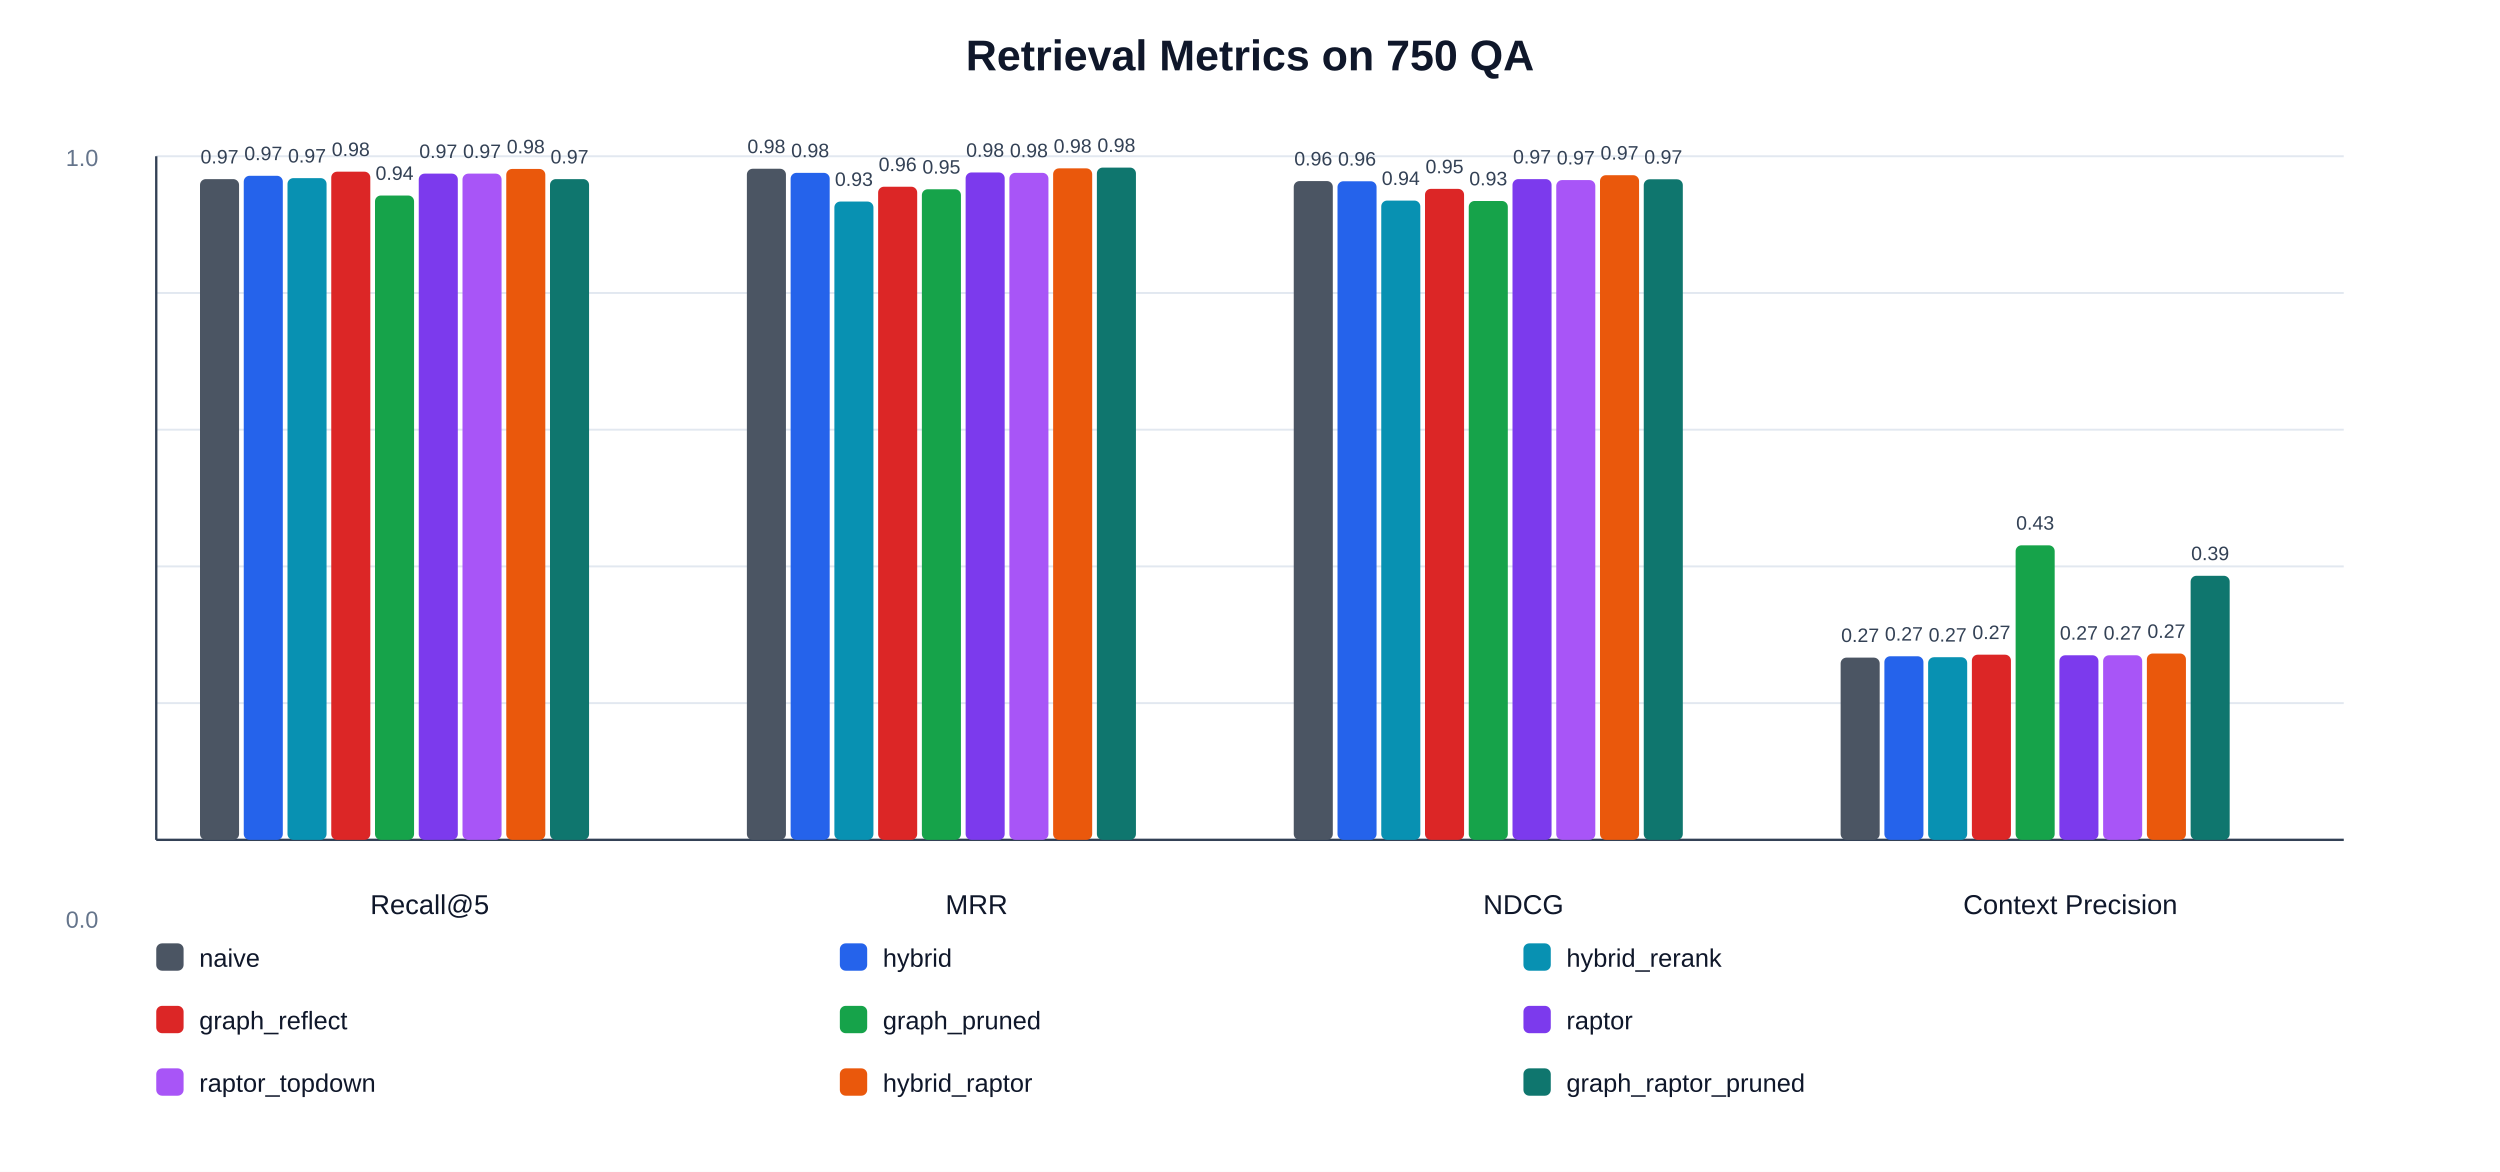
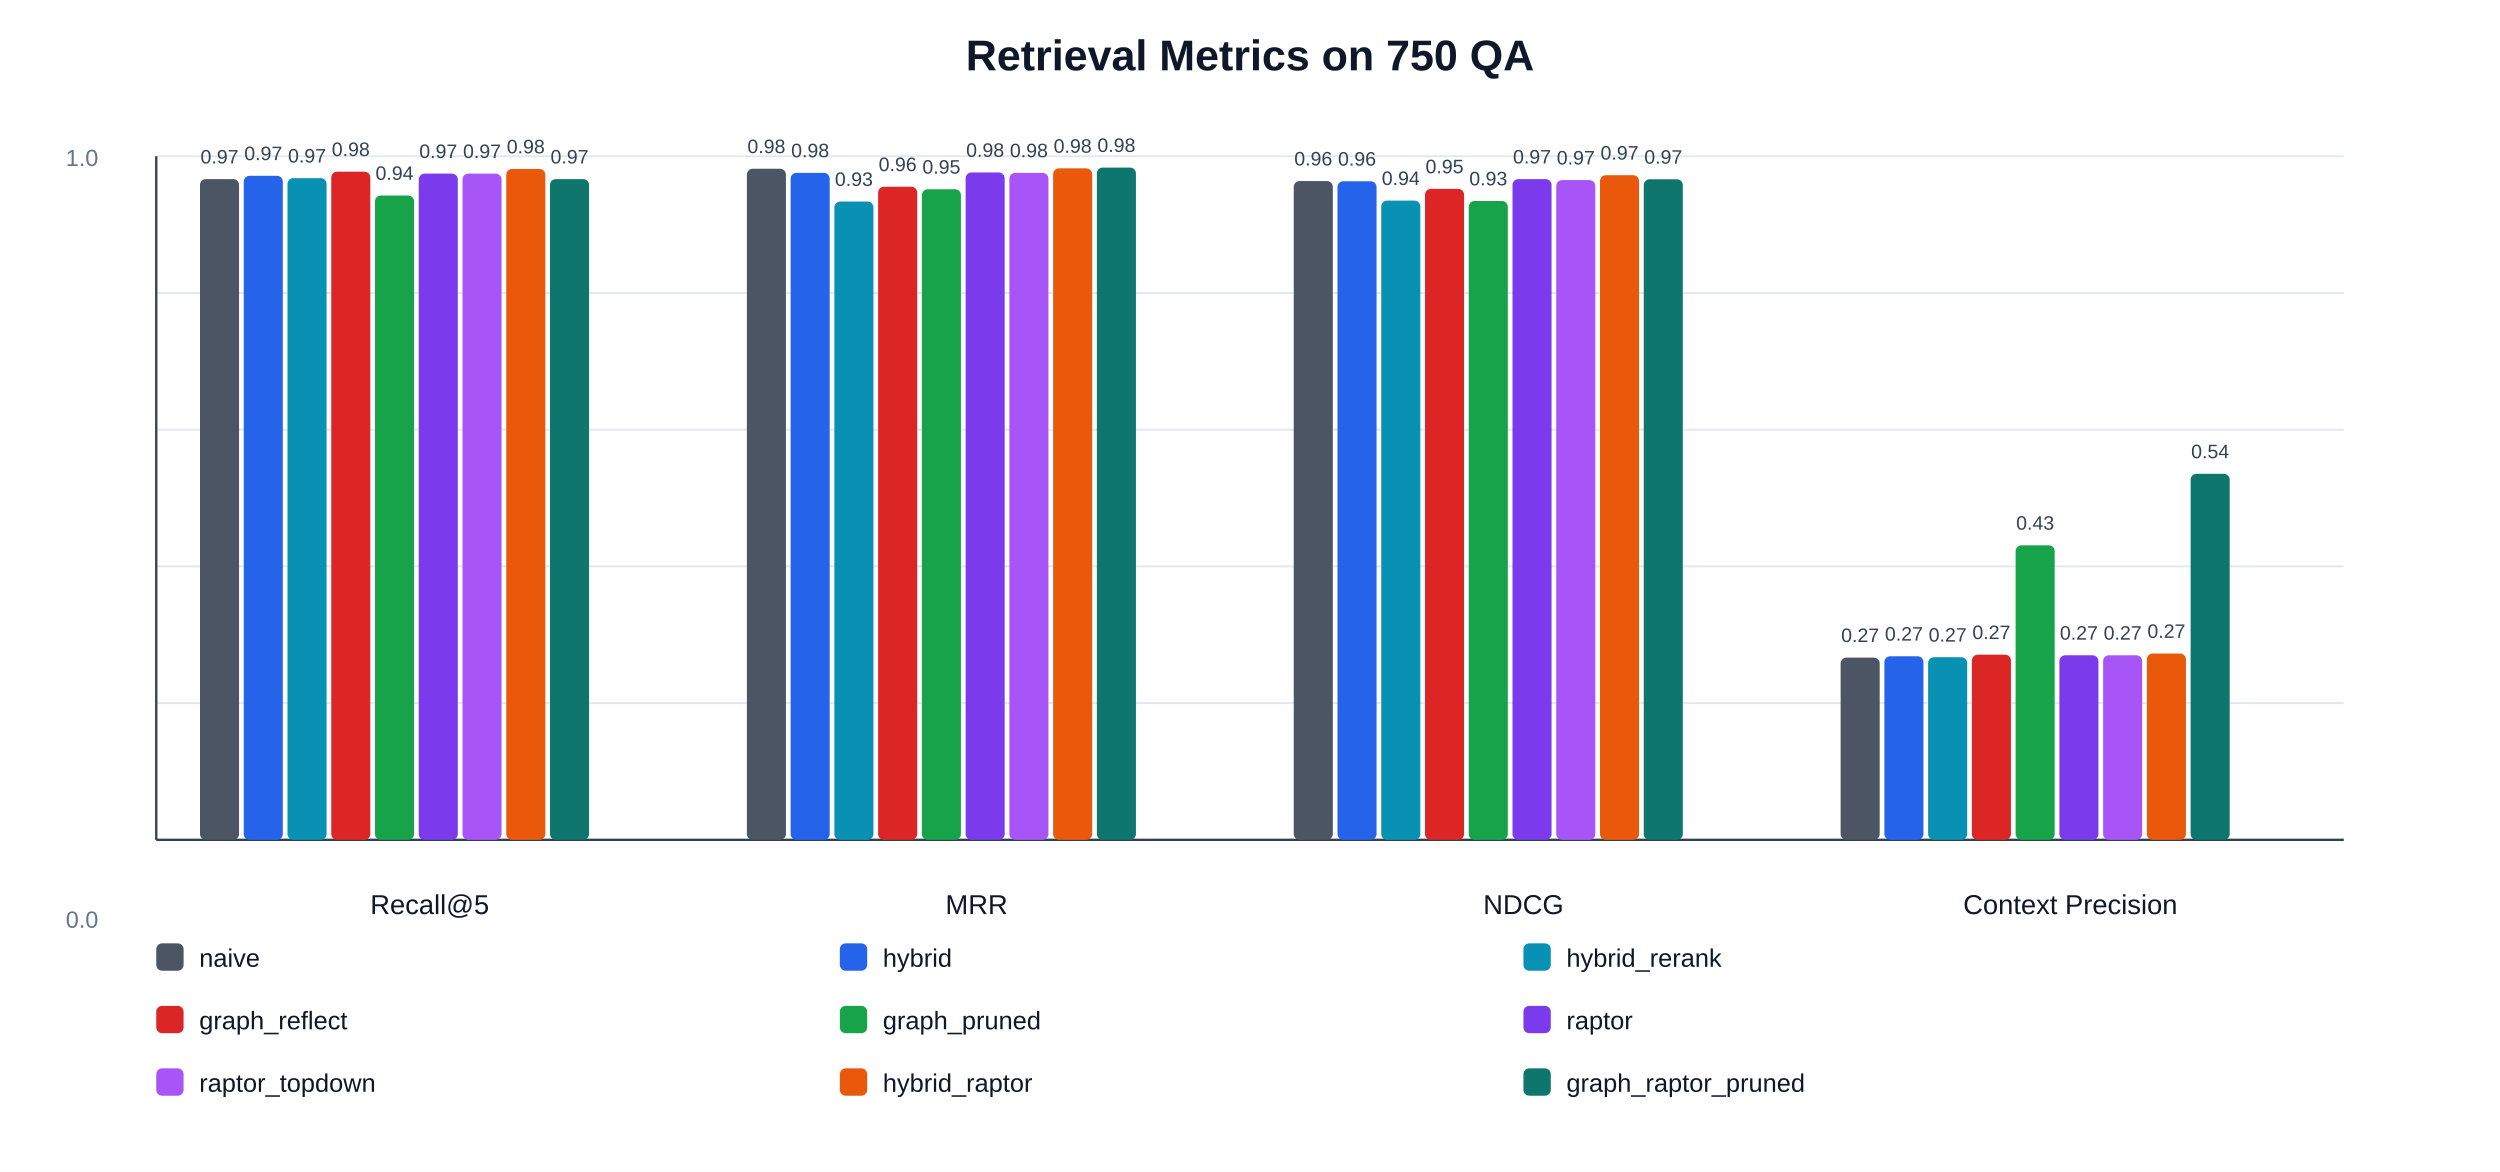
<svg xmlns="http://www.w3.org/2000/svg" width="1280" height="600" viewBox="0 0 1280 600">
  <rect width="100%" height="100%" fill="#ffffff" />
  <text x="640.0" y="36.0" font-family="Arial, sans-serif" font-size="22" font-weight="700" text-anchor="middle" fill="#0f172a">Retrieval Metrics on 750 QA</text>
  <text x="42.0" y="85.0" font-family="Arial, sans-serif" font-size="12" font-weight="400" text-anchor="middle" fill="#64748b">1.0</text>
  <text x="42.0" y="475.0" font-family="Arial, sans-serif" font-size="12" font-weight="400" text-anchor="middle" fill="#64748b">0.0</text>
  <line x1="80" y1="430.0" x2="1200" y2="430.0" stroke="#e2e8f0" />
  <line x1="80" y1="360.0" x2="1200" y2="360.0" stroke="#e2e8f0" />
  <line x1="80" y1="290.0" x2="1200" y2="290.0" stroke="#e2e8f0" />
  <line x1="80" y1="220.0" x2="1200" y2="220.0" stroke="#e2e8f0" />
  <line x1="80" y1="150.0" x2="1200" y2="150.0" stroke="#e2e8f0" />
  <line x1="80" y1="80.0" x2="1200" y2="80.0" stroke="#e2e8f0" />
  <line x1="80" y1="80" x2="80" y2="430" stroke="#334155" stroke-width="1.2" />
  <line x1="80" y1="430" x2="1200" y2="430" stroke="#334155" stroke-width="1.2" />
  <rect x="102.4" y="91.7" width="20.0" height="338.3" fill="#4b5563" rx="3" />
  <text x="112.4" y="83.7" font-family="Arial, sans-serif" font-size="10" font-weight="400" text-anchor="middle" fill="#334155">0.97</text>
  <rect x="124.8" y="90.0" width="20.0" height="340.0" fill="#2563eb" rx="3" />
  <text x="134.8" y="82.0" font-family="Arial, sans-serif" font-size="10" font-weight="400" text-anchor="middle" fill="#334155">0.97</text>
  <rect x="147.2" y="91.2" width="20.0" height="338.8" fill="#0891b2" rx="3" />
  <text x="157.2" y="83.2" font-family="Arial, sans-serif" font-size="10" font-weight="400" text-anchor="middle" fill="#334155">0.97</text>
  <rect x="169.6" y="87.9" width="20.0" height="342.1" fill="#dc2626" rx="3" />
  <text x="179.6" y="79.9" font-family="Arial, sans-serif" font-size="10" font-weight="400" text-anchor="middle" fill="#334155">0.98</text>
  <rect x="192.0" y="100.1" width="20.0" height="329.9" fill="#16a34a" rx="3" />
  <text x="202.0" y="92.1" font-family="Arial, sans-serif" font-size="10" font-weight="400" text-anchor="middle" fill="#334155">0.94</text>
  <rect x="214.4" y="88.9" width="20.0" height="341.1" fill="#7c3aed" rx="3" />
  <text x="224.4" y="80.9" font-family="Arial, sans-serif" font-size="10" font-weight="400" text-anchor="middle" fill="#334155">0.97</text>
  <rect x="236.8" y="88.9" width="20.0" height="341.1" fill="#a855f7" rx="3" />
  <text x="246.8" y="80.9" font-family="Arial, sans-serif" font-size="10" font-weight="400" text-anchor="middle" fill="#334155">0.97</text>
  <rect x="259.2" y="86.5" width="20.0" height="343.5" fill="#ea580c" rx="3" />
  <text x="269.2" y="78.5" font-family="Arial, sans-serif" font-size="10" font-weight="400" text-anchor="middle" fill="#334155">0.98</text>
  <rect x="281.6" y="91.7" width="20.0" height="338.3" fill="#0f766e" rx="3" />
  <text x="291.6" y="83.7" font-family="Arial, sans-serif" font-size="10" font-weight="400" text-anchor="middle" fill="#334155">0.97</text>
  <text x="220.0" y="468.0" font-family="Arial, sans-serif" font-size="14" font-weight="400" text-anchor="middle" fill="#0f172a">Recall@5</text>
  <rect x="382.4" y="86.4" width="20.0" height="343.6" fill="#4b5563" rx="3" />
  <text x="392.4" y="78.4" font-family="Arial, sans-serif" font-size="10" font-weight="400" text-anchor="middle" fill="#334155">0.98</text>
  <rect x="404.8" y="88.5" width="20.0" height="341.5" fill="#2563eb" rx="3" />
  <text x="414.8" y="80.5" font-family="Arial, sans-serif" font-size="10" font-weight="400" text-anchor="middle" fill="#334155">0.98</text>
  <rect x="427.2" y="103.2" width="20.0" height="326.8" fill="#0891b2" rx="3" />
  <text x="437.2" y="95.2" font-family="Arial, sans-serif" font-size="10" font-weight="400" text-anchor="middle" fill="#334155">0.93</text>
  <rect x="449.6" y="95.6" width="20.0" height="334.4" fill="#dc2626" rx="3" />
  <text x="459.6" y="87.6" font-family="Arial, sans-serif" font-size="10" font-weight="400" text-anchor="middle" fill="#334155">0.96</text>
  <rect x="472.0" y="96.9" width="20.0" height="333.1" fill="#16a34a" rx="3" />
  <text x="482.0" y="88.9" font-family="Arial, sans-serif" font-size="10" font-weight="400" text-anchor="middle" fill="#334155">0.95</text>
  <rect x="494.4" y="88.3" width="20.0" height="341.7" fill="#7c3aed" rx="3" />
  <text x="504.4" y="80.3" font-family="Arial, sans-serif" font-size="10" font-weight="400" text-anchor="middle" fill="#334155">0.98</text>
  <rect x="516.8" y="88.5" width="20.0" height="341.5" fill="#a855f7" rx="3" />
  <text x="526.8" y="80.5" font-family="Arial, sans-serif" font-size="10" font-weight="400" text-anchor="middle" fill="#334155">0.98</text>
  <rect x="539.2" y="86.2" width="20.0" height="343.8" fill="#ea580c" rx="3" />
  <text x="549.2" y="78.2" font-family="Arial, sans-serif" font-size="10" font-weight="400" text-anchor="middle" fill="#334155">0.98</text>
  <rect x="561.6" y="85.8" width="20.0" height="344.2" fill="#0f766e" rx="3" />
  <text x="571.6" y="77.8" font-family="Arial, sans-serif" font-size="10" font-weight="400" text-anchor="middle" fill="#334155">0.98</text>
  <text x="500.0" y="468.0" font-family="Arial, sans-serif" font-size="14" font-weight="400" text-anchor="middle" fill="#0f172a">MRR</text>
  <rect x="662.4" y="92.7" width="20.0" height="337.3" fill="#4b5563" rx="3" />
  <text x="672.4" y="84.7" font-family="Arial, sans-serif" font-size="10" font-weight="400" text-anchor="middle" fill="#334155">0.96</text>
  <rect x="684.8" y="92.8" width="20.0" height="337.2" fill="#2563eb" rx="3" />
  <text x="694.8" y="84.8" font-family="Arial, sans-serif" font-size="10" font-weight="400" text-anchor="middle" fill="#334155">0.96</text>
  <rect x="707.2" y="102.7" width="20.0" height="327.3" fill="#0891b2" rx="3" />
  <text x="717.2" y="94.7" font-family="Arial, sans-serif" font-size="10" font-weight="400" text-anchor="middle" fill="#334155">0.94</text>
  <rect x="729.6" y="96.7" width="20.0" height="333.3" fill="#dc2626" rx="3" />
  <text x="739.6" y="88.7" font-family="Arial, sans-serif" font-size="10" font-weight="400" text-anchor="middle" fill="#334155">0.95</text>
  <rect x="752.0" y="102.9" width="20.0" height="327.1" fill="#16a34a" rx="3" />
  <text x="762.0" y="94.9" font-family="Arial, sans-serif" font-size="10" font-weight="400" text-anchor="middle" fill="#334155">0.93</text>
  <rect x="774.4" y="91.7" width="20.0" height="338.3" fill="#7c3aed" rx="3" />
  <text x="784.4" y="83.7" font-family="Arial, sans-serif" font-size="10" font-weight="400" text-anchor="middle" fill="#334155">0.97</text>
  <rect x="796.8" y="92.2" width="20.0" height="337.8" fill="#a855f7" rx="3" />
  <text x="806.8" y="84.2" font-family="Arial, sans-serif" font-size="10" font-weight="400" text-anchor="middle" fill="#334155">0.97</text>
  <rect x="819.2" y="89.7" width="20.0" height="340.3" fill="#ea580c" rx="3" />
  <text x="829.2" y="81.7" font-family="Arial, sans-serif" font-size="10" font-weight="400" text-anchor="middle" fill="#334155">0.97</text>
  <rect x="841.6" y="91.8" width="20.0" height="338.2" fill="#0f766e" rx="3" />
  <text x="851.6" y="83.8" font-family="Arial, sans-serif" font-size="10" font-weight="400" text-anchor="middle" fill="#334155">0.97</text>
  <text x="780.0" y="468.0" font-family="Arial, sans-serif" font-size="14" font-weight="400" text-anchor="middle" fill="#0f172a">NDCG</text>
  <rect x="942.4" y="336.7" width="20.0" height="93.3" fill="#4b5563" rx="3" />
  <text x="952.4" y="328.7" font-family="Arial, sans-serif" font-size="10" font-weight="400" text-anchor="middle" fill="#334155">0.27</text>
  <rect x="964.8" y="336.0" width="20.0" height="94.0" fill="#2563eb" rx="3" />
  <text x="974.8" y="328.0" font-family="Arial, sans-serif" font-size="10" font-weight="400" text-anchor="middle" fill="#334155">0.27</text>
  <rect x="987.2" y="336.5" width="20.0" height="93.5" fill="#0891b2" rx="3" />
  <text x="997.2" y="328.5" font-family="Arial, sans-serif" font-size="10" font-weight="400" text-anchor="middle" fill="#334155">0.27</text>
  <rect x="1009.6" y="335.2" width="20.0" height="94.8" fill="#dc2626" rx="3" />
  <text x="1019.6" y="327.2" font-family="Arial, sans-serif" font-size="10" font-weight="400" text-anchor="middle" fill="#334155">0.27</text>
  <rect x="1032.0" y="279.2" width="20.0" height="150.8" fill="#16a34a" rx="3" />
  <text x="1042.0" y="271.2" font-family="Arial, sans-serif" font-size="10" font-weight="400" text-anchor="middle" fill="#334155">0.43</text>
  <rect x="1054.4" y="335.5" width="20.0" height="94.5" fill="#7c3aed" rx="3" />
  <text x="1064.4" y="327.5" font-family="Arial, sans-serif" font-size="10" font-weight="400" text-anchor="middle" fill="#334155">0.27</text>
  <rect x="1076.8" y="335.5" width="20.0" height="94.5" fill="#a855f7" rx="3" />
  <text x="1086.8" y="327.5" font-family="Arial, sans-serif" font-size="10" font-weight="400" text-anchor="middle" fill="#334155">0.27</text>
  <rect x="1099.2" y="334.6" width="20.0" height="95.4" fill="#ea580c" rx="3" />
  <text x="1109.2" y="326.6" font-family="Arial, sans-serif" font-size="10" font-weight="400" text-anchor="middle" fill="#334155">0.27</text>
-   <rect x="1121.6" y="294.8" width="20.0" height="135.2" fill="#0f766e" rx="3" />
-   <text x="1131.6" y="286.8" font-family="Arial, sans-serif" font-size="10" font-weight="400" text-anchor="middle" fill="#334155">0.39</text>
+   <rect x="1121.6" y="242.6" width="20.0" height="187.4" fill="#0f766e" rx="3" />
+   <text x="1131.6" y="234.6" font-family="Arial, sans-serif" font-size="10" font-weight="400" text-anchor="middle" fill="#334155">0.54</text>
  <text x="1060.0" y="468.0" font-family="Arial, sans-serif" font-size="14" font-weight="400" text-anchor="middle" fill="#0f172a">Context Precision</text>
  <rect x="80.0" y="483.0" width="14.0" height="14.0" fill="#4b5563" rx="3" />
  <text x="102.0" y="495.0" font-family="Arial, sans-serif" font-size="13" font-weight="400" text-anchor="start" fill="#0f172a">naive</text>
  <rect x="430.0" y="483.0" width="14.0" height="14.0" fill="#2563eb" rx="3" />
  <text x="452.0" y="495.0" font-family="Arial, sans-serif" font-size="13" font-weight="400" text-anchor="start" fill="#0f172a">hybrid</text>
  <rect x="780.0" y="483.0" width="14.0" height="14.0" fill="#0891b2" rx="3" />
  <text x="802.0" y="495.0" font-family="Arial, sans-serif" font-size="13" font-weight="400" text-anchor="start" fill="#0f172a">hybrid_rerank</text>
  <rect x="80.0" y="515.0" width="14.0" height="14.0" fill="#dc2626" rx="3" />
  <text x="102.0" y="527.0" font-family="Arial, sans-serif" font-size="13" font-weight="400" text-anchor="start" fill="#0f172a">graph_reflect</text>
  <rect x="430.0" y="515.0" width="14.0" height="14.0" fill="#16a34a" rx="3" />
  <text x="452.0" y="527.0" font-family="Arial, sans-serif" font-size="13" font-weight="400" text-anchor="start" fill="#0f172a">graph_pruned</text>
  <rect x="780.0" y="515.0" width="14.0" height="14.0" fill="#7c3aed" rx="3" />
  <text x="802.0" y="527.0" font-family="Arial, sans-serif" font-size="13" font-weight="400" text-anchor="start" fill="#0f172a">raptor</text>
  <rect x="80.0" y="547.0" width="14.0" height="14.0" fill="#a855f7" rx="3" />
  <text x="102.0" y="559.0" font-family="Arial, sans-serif" font-size="13" font-weight="400" text-anchor="start" fill="#0f172a">raptor_topdown</text>
  <rect x="430.0" y="547.0" width="14.0" height="14.0" fill="#ea580c" rx="3" />
  <text x="452.0" y="559.0" font-family="Arial, sans-serif" font-size="13" font-weight="400" text-anchor="start" fill="#0f172a">hybrid_raptor</text>
  <rect x="780.0" y="547.0" width="14.0" height="14.0" fill="#0f766e" rx="3" />
  <text x="802.0" y="559.0" font-family="Arial, sans-serif" font-size="13" font-weight="400" text-anchor="start" fill="#0f172a">graph_raptor_pruned</text>
</svg>
